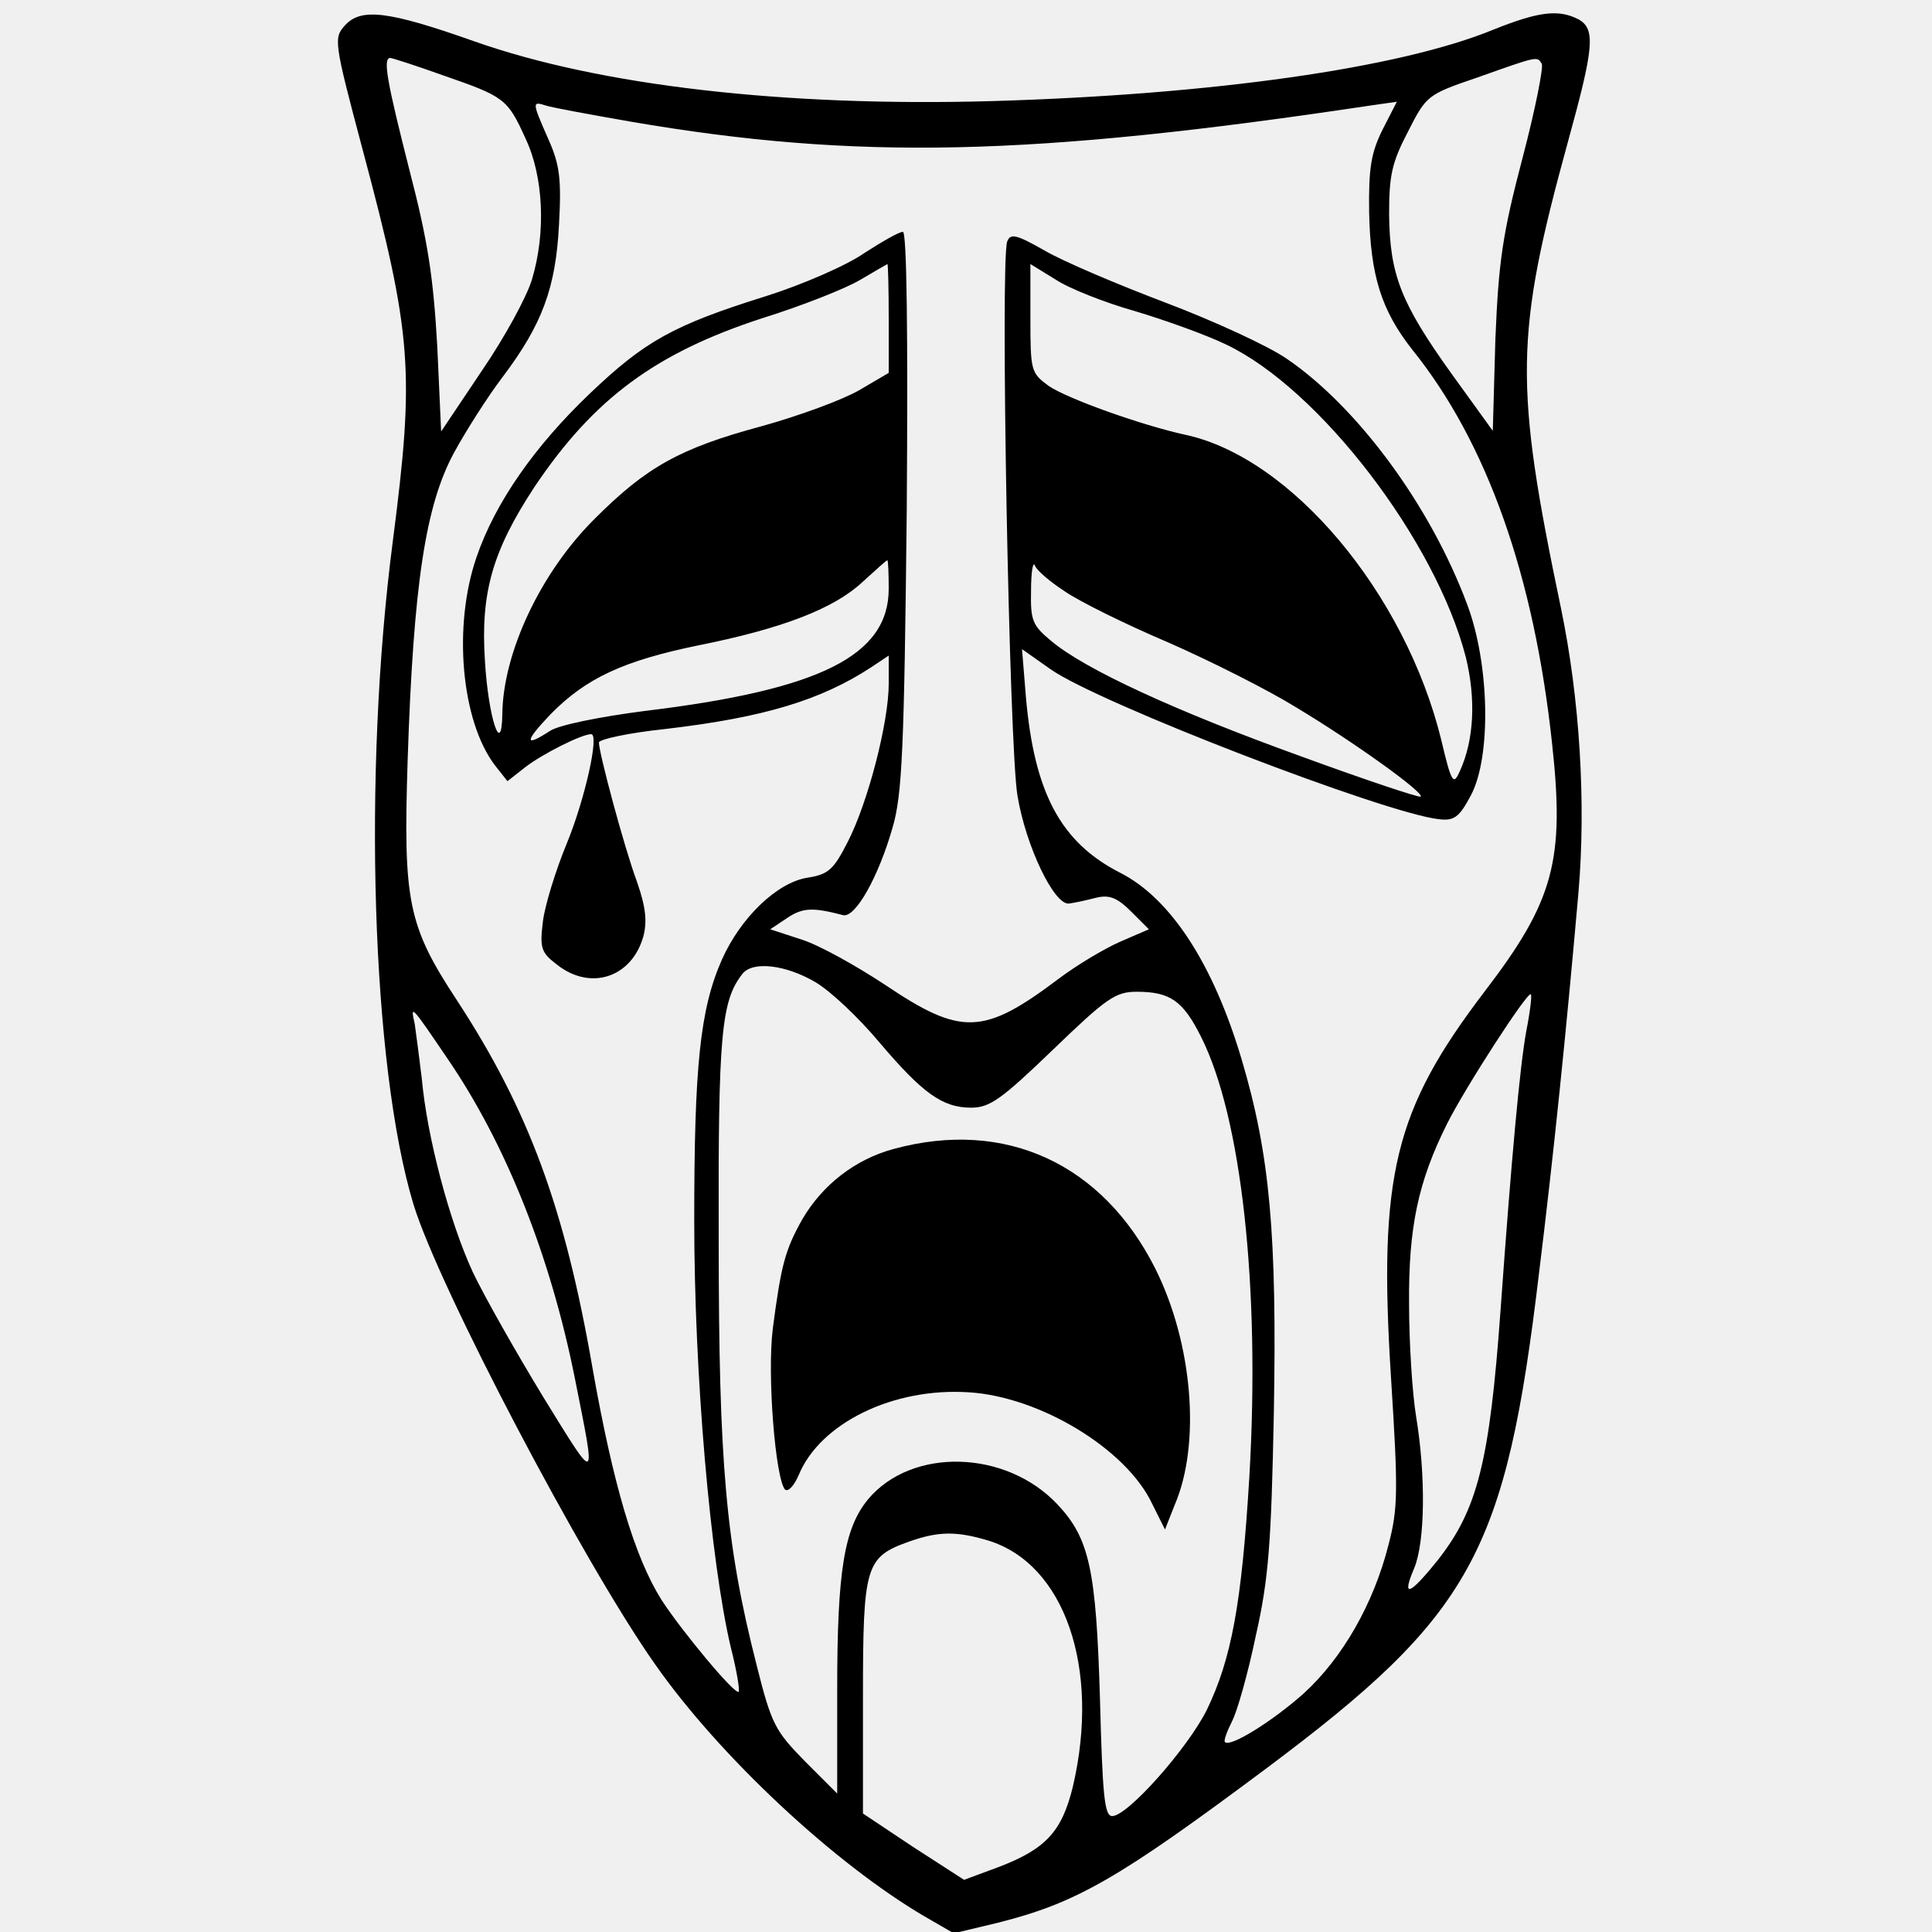
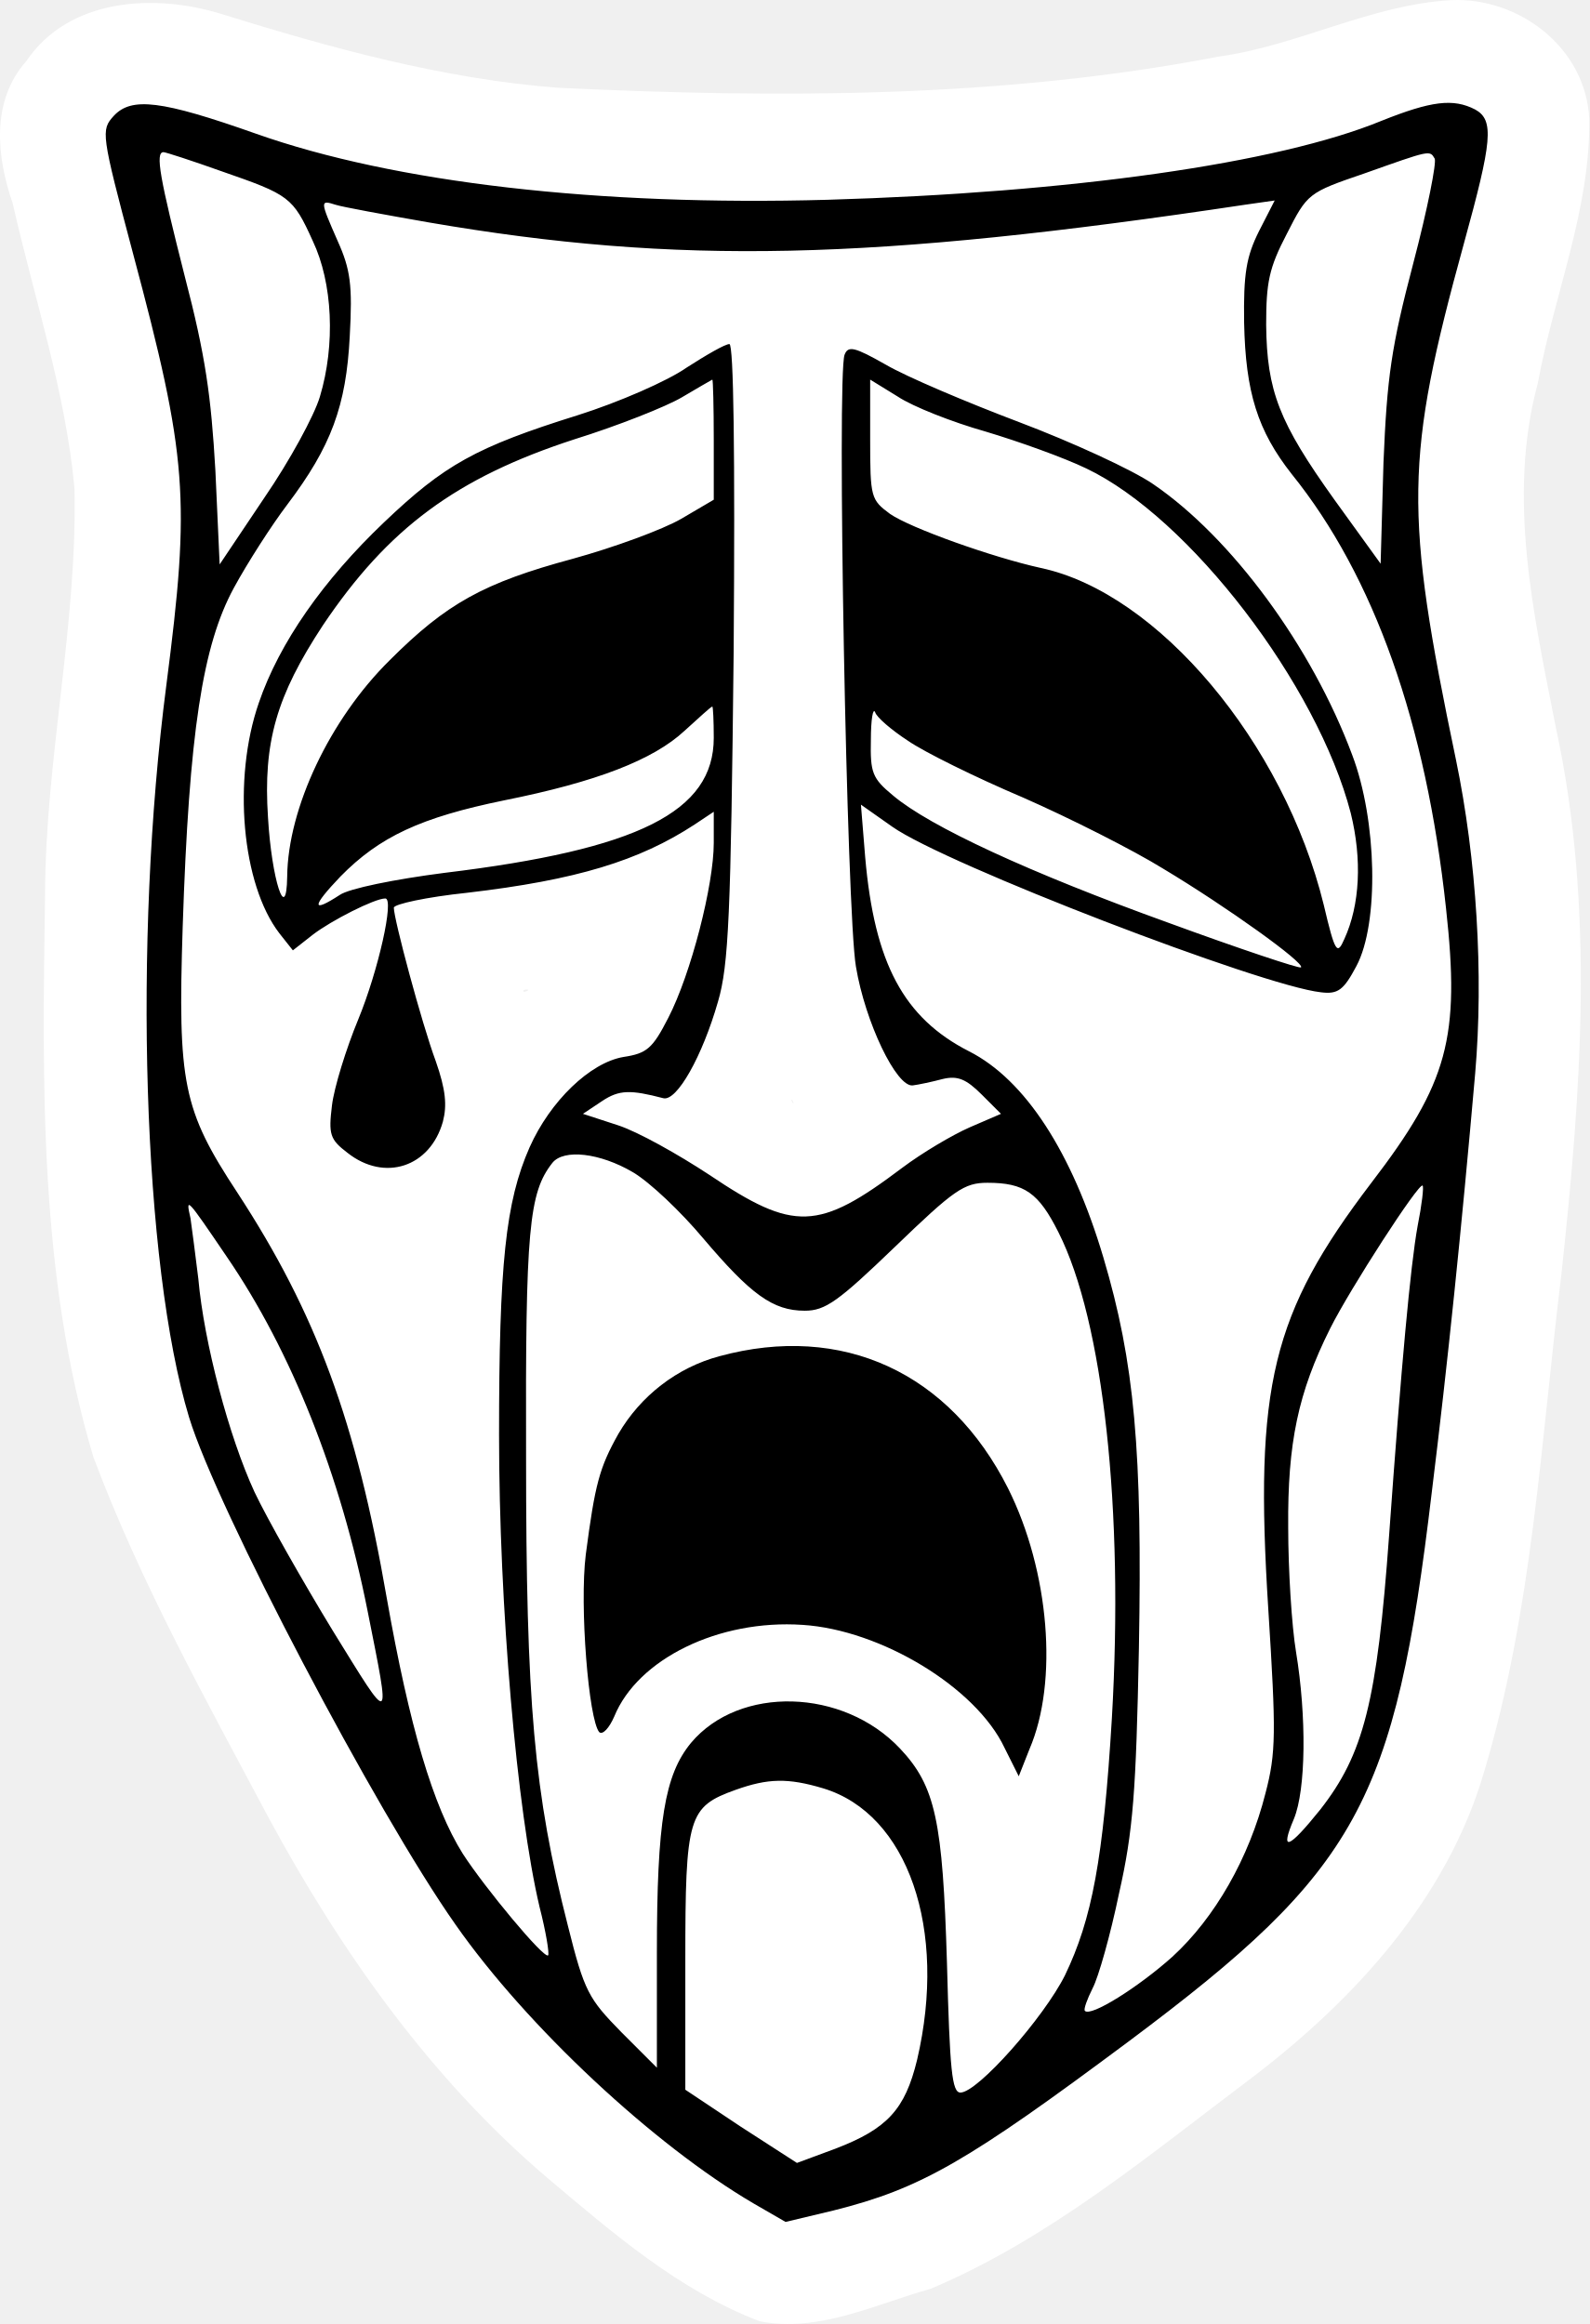
- <svg xmlns="http://www.w3.org/2000/svg" version="1.0" width="300pt" height="300pt" viewBox="0 0 300 300" preserveAspectRatio="xMidYMid meet">
-   <g transform="translate(0,300) scale(0.1,-0.1)" fill="#000000" stroke="none">
-     <path d="M536 2961 c-18 -20 -18 -24 27 -193 77 -288 81 -345 47 -608 -47 -361 -33 -815 32 -1030 39 -128 263 -555 375 -714 100 -143 279 -310 419 -392 l45 -26 67 16 c124 31 189 69 417 239 321 240 373 334 425 772 22 178 42 372 61 589 12 139 2 301 -27 441 -73 349 -72 424 11 726 40 145 43 174 16 189 -31 16 -62 12 -132 -16 -146 -60 -437 -101 -779 -111 -322 -9 -609 24 -804 93 -133 47 -175 52 -200 25z m152 -78 c95 -33 100 -36 128 -98 28 -59 32 -146 10 -219 -8 -27 -43 -91 -78 -142 l-63 -94 -6 132 c-6 105 -14 162 -43 273 -35 138 -42 175 -30 175 3 0 40 -12 82 -27z m1706 18 c3 -5 -10 -71 -30 -147 -31 -118 -37 -160 -42 -281 l-4 -142 -65 90 c-78 109 -95 153 -96 246 0 60 4 80 29 128 29 57 30 58 109 85 93 33 92 33 99 21z m-1414 -90 c350 -60 621 -54 1147 25 l42 6 -22 -43 c-18 -36 -22 -60 -21 -129 2 -98 19 -152 67 -213 116 -144 189 -351 217 -611 20 -182 3 -245 -105 -386 -140 -184 -165 -285 -145 -600 11 -174 11 -202 -4 -259 -23 -91 -71 -175 -131 -230 -48 -43 -115 -85 -123 -76 -2 2 3 16 11 32 8 15 25 75 37 133 20 88 24 144 28 345 5 278 -6 402 -50 550 -44 148 -110 250 -189 290 -92 47 -133 124 -146 273 l-6 74 44 -31 c75 -53 520 -224 603 -233 24 -3 32 3 50 37 32 60 29 205 -6 297 -57 153 -170 306 -280 381 -29 20 -114 59 -188 87 -74 28 -159 64 -188 81 -44 25 -53 27 -58 14 -11 -28 3 -787 16 -861 13 -78 57 -170 80 -167 8 1 27 5 42 9 21 5 33 0 55 -22 l27 -27 -44 -19 c-25 -11 -67 -36 -95 -57 -118 -89 -152 -90 -271 -10 -44 29 -101 61 -129 70 l-49 16 27 18 c24 16 40 16 86 4 19 -5 55 59 77 136 15 51 18 122 22 493 2 279 0 432 -6 432 -6 0 -32 -15 -60 -33 -27 -19 -96 -49 -153 -67 -144 -45 -188 -70 -273 -151 -85 -81 -147 -169 -176 -254 -37 -107 -24 -255 29 -324 l19 -24 28 22 c26 20 87 51 102 51 13 0 -10 -102 -38 -170 -17 -41 -34 -96 -37 -121 -5 -41 -3 -48 22 -67 52 -41 116 -20 134 44 6 23 4 45 -10 85 -20 54 -59 200 -59 216 0 5 46 15 103 21 154 18 242 45 320 96 l27 18 0 -44 c0 -59 -32 -184 -64 -246 -22 -43 -30 -50 -63 -55 -47 -8 -103 -62 -132 -127 -34 -77 -43 -165 -43 -405 0 -240 25 -529 57 -664 9 -35 14 -66 12 -68 -6 -5 -89 95 -120 143 -42 67 -75 179 -107 360 -43 248 -99 400 -210 570 -77 117 -84 154 -77 374 9 274 28 396 72 477 19 35 53 88 75 117 62 82 83 139 88 237 4 72 1 94 -17 134 -25 57 -25 58 -3 51 9 -3 69 -14 132 -25z m400 -306 l0 -84 -46 -27 c-26 -15 -94 -40 -152 -56 -126 -34 -178 -63 -258 -143 -84 -83 -143 -208 -144 -304 -1 -69 -22 -4 -27 83 -7 106 12 171 77 270 92 137 188 208 354 262 61 19 129 46 151 59 22 13 41 24 43 25 1 0 2 -38 2 -85z m382 12 c47 -14 111 -37 142 -52 145 -69 325 -304 372 -485 16 -65 13 -129 -9 -177 -10 -23 -13 -20 -29 48 -56 228 -233 439 -398 474 -68 15 -183 56 -212 76 -27 20 -28 23 -28 105 l0 84 39 -24 c21 -14 77 -36 123 -49z m-382 -431 c0 -104 -106 -157 -379 -190 -70 -9 -134 -22 -147 -31 -40 -26 -40 -17 1 26 55 56 113 83 230 107 130 26 210 57 254 98 20 18 37 34 39 34 1 0 2 -20 2 -44z m273 -4 c23 -16 96 -52 162 -80 66 -29 155 -74 197 -100 90 -54 200 -133 194 -139 -2 -2 -86 26 -187 63 -194 70 -335 135 -387 179 -29 24 -32 32 -31 78 0 29 3 46 6 39 2 -7 23 -25 46 -40z m-387 -607 c24 -14 68 -56 99 -93 67 -79 98 -102 143 -102 29 0 47 13 127 90 83 80 97 90 130 90 52 0 72 -14 100 -70 63 -125 92 -390 75 -683 -12 -199 -28 -283 -66 -362 -30 -60 -123 -165 -147 -165 -12 0 -15 31 -19 183 -6 199 -16 248 -66 301 -80 85 -226 89 -294 8 -37 -45 -48 -110 -48 -295 l0 -162 -50 50 c-46 47 -52 57 -75 149 -48 188 -59 313 -59 661 -1 320 4 371 37 413 16 20 67 14 113 -13z m1104 -76 c-10 -55 -23 -197 -40 -434 -17 -236 -36 -309 -97 -387 -45 -56 -57 -60 -37 -13 17 41 18 144 3 235 -6 36 -11 115 -11 175 -1 119 14 190 59 280 28 56 125 206 130 201 2 -1 -1 -27 -7 -57z m-1675 -43 c91 -133 160 -307 198 -498 33 -166 35 -164 -49 -28 -42 69 -92 157 -110 195 -36 78 -71 210 -79 300 -4 33 -9 71 -11 85 -7 31 -6 30 51 -54z m839 -748 c119 -36 175 -198 132 -382 -17 -70 -42 -97 -115 -125 l-54 -20 -79 51 -78 52 0 182 c0 203 4 216 71 240 45 16 73 17 123 2z" />
-     <path d="M1388 1216 c-60 -16 -111 -56 -142 -109 -27 -48 -33 -71 -46 -170 -9 -72 4 -233 19 -250 5 -4 14 6 21 22 33 81 147 137 265 129 110 -7 244 -88 284 -173 l20 -40 15 38 c41 95 28 251 -30 367 -82 163 -233 233 -406 186z" />
+ <svg xmlns="http://www.w3.org/2000/svg" version="1.0" width="223.546pt" height="326.968pt" viewBox="0 0 223.546 326.968" preserveAspectRatio="xMidYMid meet" id="svg8098">
+   <defs id="defs8102" />
+   <path id="path8681" style="fill:#ffffff;stroke-width:0.224" d="m 64.169,31.968 c -6.618,-0.016 -12.836,4.74 -14.524,11.143 -1.775,5.86 -0.461,12.832 4.299,16.926 4.409,4.16 11.27,4.924 16.727,2.495 4.744,-1.621 9.18,-4.913 10.888,-9.78 C 84.147,46.273 81.419,38.224 75.391,34.693 72.101,32.572 68.01,32.035 64.169,31.968 Z m 94.359,-0.765 c -6.661,0.338 -14.158,1.694 -17.782,8.008 -5.028,7.976 -0.627,19.091 7.937,22.481 7.464,4.975 18.872,3.956 23.684,-4.188 5.877,-9.018 1.697,-23.543 -9.481,-25.877 -1.445,-0.25 -2.885,-0.502 -4.358,-0.424 z m -5.996,101.045 c -8.985,3.012 -12.767,14.593 -7.841,22.532 5.181,7.77 8.632,16.456 11.664,25.24 3.922,8.375 15.624,11.235 22.89,5.484 5.557,-4.527 7.904,-11.698 12.355,-17.193 4.405,-5.574 8.676,-12.866 5.448,-20.03 -2.409,-6.208 -8.901,-9.233 -15.177,-9.792 -7.563,-1.933 -14.845,-5.001 -22.379,-6.861 -2.38,-0.099 -4.679,-0.206 -6.959,0.62 z m -66.594,38.986 c -7.992,1.734 -12.892,9.943 -11.902,17.843 -0.182,7.421 -0.741,16.291 6.066,21.153 6.728,5.106 16.454,2.94 21.658,-3.332 5.514,-4.195 10.615,-10.755 8.491,-18.054 -1.626,-7.096 -8.273,-11.537 -13.716,-15.731 -3.081,-2.092 -6.994,-2.297 -10.598,-1.879 z m 22.502,81.089 c -7.583,2.01 -11.571,9.645 -11.822,17.051 -0.39,9.642 -1.973,21.209 5.614,28.664 7.349,7.557 21.294,4.676 25.293,-5.003 5.01,-12.348 4.32,-28.74 -6.233,-38.036 -3.707,-2.818 -8.338,-3.571 -12.852,-2.676 z m 24.459,-81.181 c -6.645,2.591 -11.608,8.257 -16.375,13.328 -5.931,7.008 -2.809,18.112 4.756,22.633 5.763,3.944 7.863,12.354 15.501,13.575 9.459,2.934 19.688,-5.564 19.079,-15.357 -0.745,-8.715 -2.024,-17.568 -4.864,-25.855 -3.022,-6.832 -10.95,-10.342 -18.095,-8.323 z M 204.055,0.021 C 192.773,0.679 182.58,6.423 171.424,7.96 140.835,13.856 109.495,13.821 78.494,12.348 62.262,11.101 46.521,6.749 31.043,1.937 21.66,-0.938 9.683,-0.268 3.698,8.604 -1.279,14.204 -0.504,22.022 1.785,28.605 c 3.015,13.318 7.429,26.452 8.69,40.093 0.43,19.233 -4.112,38.163 -4.14,57.396 -0.393,26.382 -0.843,53.415 6.813,78.935 6.606,17.601 15.801,34.105 24.614,50.672 10.193,18.851 22.745,36.662 39.146,50.636 9.182,7.749 18.589,15.919 29.94,20.245 8.269,1.649 16.263,-2.387 24.074,-4.576 16.732,-7.059 30.822,-18.922 45.225,-29.732 14.431,-11.009 27.368,-25.136 32.579,-42.905 6.828,-22.747 8.017,-46.659 10.897,-70.109 2.754,-25.436 4.725,-51.403 -0.727,-76.643 -3.136,-15.967 -6.959,-32.55 -2.593,-48.691 2.267,-12.425 7.441,-24.494 7.237,-37.258 C 223.032,6.724 213.675,-0.438 204.055,0.021 Z M 160.242,46.043 c 0.682,3.8 0.303,5.673 -3.431,3.123 -3.125,-1.302 -7.521,-2.708 -1.777,-2.779 1.442,0.138 4.362,-1.13 5.208,-0.344 z m -94.62,0.965 c 5.145,0.061 0.107,1.366 -1.845,2.201 0.307,-1.597 -0.556,-3.098 1.845,-2.201 z M 73.727,139.559 c -0.613,-0.46 1.581,-0.455 0,0 z m 83.553,6.454 c 8.684,3.048 17.335,6.546 26.476,7.954 -4.97,6.902 -10.143,13.749 -13.77,21.488 -3.054,-10.756 -7.268,-21.47 -14.53,-30.123 0.608,0.227 1.216,0.454 1.824,0.681 z m -45.756,8.9 c 0.397,1.094 -0.697,-0.852 0,0 z m 25.954,29.719 c 4.94,17.816 4.866,36.588 4.31,54.93 0.334,3.967 -1.116,0.647 -2.492,-0.981 -7.523,-9.776 -20.089,-14.849 -32.3,-13.425 -6.487,0.528 -12.898,2.966 -17.759,7.356 -0.433,-15.782 -0.447,-31.574 -0.24,-47.36 7.116,7.905 16.927,16.298 28.393,13.546 8.33,-1.767 13.998,-8.701 20.087,-14.067 z m -26.085,81.152 c 5.039,3.985 4.843,11.682 3.802,17.446 -0.334,2.617 -0.963,6.483 -3.86,3.15 -0.643,-6.431 -0.036,-13.95 0.058,-20.596 z" />
+   <g transform="matrix(0.1,0,0,-0.1,-37.60406,312.4073)" fill="#000000" stroke="none" id="g8096">
+     <path d="m 536,2961 c -18,-20 -18,-24 27,-193 77,-288 81,-345 47,-608 -47,-361 -33,-815 32,-1030 39,-128 263,-555 375,-714 100,-143 279,-310 419,-392 l 45,-26 67,16 c 124,31 189,69 417,239 321,240 373,334 425,772 22,178 42,372 61,589 12,139 2,301 -27,441 -73,349 -72,424 11,726 40,145 43,174 16,189 -31,16 -62,12 -132,-16 -146,-60 -437,-101 -779,-111 -322,-9 -609,24 -804,93 -133,47 -175,52 -200,25 z m 152,-78 c 95,-33 100,-36 128,-98 28,-59 32,-146 10,-219 -8,-27 -43,-91 -78,-142 l -63,-94 -6,132 c -6,105 -14,162 -43,273 -35,138 -42,175 -30,175 3,0 40,-12 82,-27 z m 1706,18 c 3,-5 -10,-71 -30,-147 -31,-118 -37,-160 -42,-281 l -4,-142 -65,90 c -78,109 -95,153 -96,246 0,60 4,80 29,128 29,57 30,58 109,85 93,33 92,33 99,21 z M 980,2811 c 350,-60 621,-54 1147,25 l 42,6 -22,-43 c -18,-36 -22,-60 -21,-129 2,-98 19,-152 67,-213 116,-144 189,-351 217,-611 20,-182 3,-245 -105,-386 -140,-184 -165,-285 -145,-600 11,-174 11,-202 -4,-259 -23,-91 -71,-175 -131,-230 -48,-43 -115,-85 -123,-76 -2,2 3,16 11,32 8,15 25,75 37,133 20,88 24,144 28,345 5,278 -6,402 -50,550 -44,148 -110,250 -189,290 -92,47 -133,124 -146,273 l -6,74 44,-31 c 75,-53 520,-224 603,-233 24,-3 32,3 50,37 32,60 29,205 -6,297 -57,153 -170,306 -280,381 -29,20 -114,59 -188,87 -74,28 -159,64 -188,81 -44,25 -53,27 -58,14 -11,-28 3,-787 16,-861 13,-78 57,-170 80,-167 8,1 27,5 42,9 21,5 33,0 55,-22 l 27,-27 -44,-19 c -25,-11 -67,-36 -95,-57 -118,-89 -152,-90 -271,-10 -44,29 -101,61 -129,70 l -49,16 27,18 c 24,16 40,16 86,4 19,-5 55,59 77,136 15,51 18,122 22,493 2,279 0,432 -6,432 -6,0 -32,-15 -60,-33 -27,-19 -96,-49 -153,-67 -144,-45 -188,-70 -273,-151 -85,-81 -147,-169 -176,-254 -37,-107 -24,-255 29,-324 l 19,-24 28,22 c 26,20 87,51 102,51 13,0 -10,-102 -38,-170 -17,-41 -34,-96 -37,-121 -5,-41 -3,-48 22,-67 52,-41 116,-20 134,44 6,23 4,45 -10,85 -20,54 -59,200 -59,216 0,5 46,15 103,21 154,18 242,45 320,96 l 27,18 v -44 c 0,-59 -32,-184 -64,-246 -22,-43 -30,-50 -63,-55 -47,-8 -103,-62 -132,-127 -34,-77 -43,-165 -43,-405 0,-240 25,-529 57,-664 9,-35 14,-66 12,-68 -6,-5 -89,95 -120,143 -42,67 -75,179 -107,360 -43,248 -99,400 -210,570 -77,117 -84,154 -77,374 9,274 28,396 72,477 19,35 53,88 75,117 62,82 83,139 88,237 4,72 1,94 -17,134 -25,57 -25,58 -3,51 9,-3 69,-14 132,-25 z m 400,-306 v -84 l -46,-27 c -26,-15 -94,-40 -152,-56 -126,-34 -178,-63 -258,-143 -84,-83 -143,-208 -144,-304 -1,-69 -22,-4 -27,83 -7,106 12,171 77,270 92,137 188,208 354,262 61,19 129,46 151,59 22,13 41,24 43,25 1,0 2,-38 2,-85 z m 382,12 c 47,-14 111,-37 142,-52 145,-69 325,-304 372,-485 16,-65 13,-129 -9,-177 -10,-23 -13,-20 -29,48 -56,228 -233,439 -398,474 -68,15 -183,56 -212,76 -27,20 -28,23 -28,105 v 84 l 39,-24 c 21,-14 77,-36 123,-49 z m -382,-431 c 0,-104 -106,-157 -379,-190 -70,-9 -134,-22 -147,-31 -40,-26 -40,-17 1,26 55,56 113,83 230,107 130,26 210,57 254,98 20,18 37,34 39,34 1,0 2,-20 2,-44 z m 273,-4 c 23,-16 96,-52 162,-80 66,-29 155,-74 197,-100 90,-54 200,-133 194,-139 -2,-2 -86,26 -187,63 -194,70 -335,135 -387,179 -29,24 -32,32 -31,78 0,29 3,46 6,39 2,-7 23,-25 46,-40 z m -387,-607 c 24,-14 68,-56 99,-93 67,-79 98,-102 143,-102 29,0 47,13 127,90 83,80 97,90 130,90 52,0 72,-14 100,-70 63,-125 92,-390 75,-683 -12,-199 -28,-283 -66,-362 -30,-60 -123,-165 -147,-165 -12,0 -15,31 -19,183 -6,199 -16,248 -66,301 -80,85 -226,89 -294,8 -37,-45 -48,-110 -48,-295 V 215 l -50,50 c -46,47 -52,57 -75,149 -48,188 -59,313 -59,661 -1,320 4,371 37,413 16,20 67,14 113,-13 z m 1104,-76 c -10,-55 -23,-197 -40,-434 -17,-236 -36,-309 -97,-387 -45,-56 -57,-60 -37,-13 17,41 18,144 3,235 -6,36 -11,115 -11,175 -1,119 14,190 59,280 28,56 125,206 130,201 2,-1 -1,-27 -7,-57 z M 695,1356 c 91,-133 160,-307 198,-498 33,-166 35,-164 -49,-28 -42,69 -92,157 -110,195 -36,78 -71,210 -79,300 -4,33 -9,71 -11,85 -7,31 -6,30 51,-54 z m 839,-748 c 119,-36 175,-198 132,-382 -17,-70 -42,-97 -115,-125 l -54,-20 -79,51 -78,52 v 182 c 0,203 4,216 71,240 45,16 73,17 123,2 z" id="path8092" />
+     <path d="m 1388,1216 c -60,-16 -111,-56 -142,-109 -27,-48 -33,-71 -46,-170 -9,-72 4,-233 19,-250 5,-4 14,6 21,22 33,81 147,137 265,129 110,-7 244,-88 284,-173 l 20,-40 15,38 c 41,95 28,251 -30,367 -82,163 -233,233 -406,186 z" id="path8094" />
  </g>
</svg>
